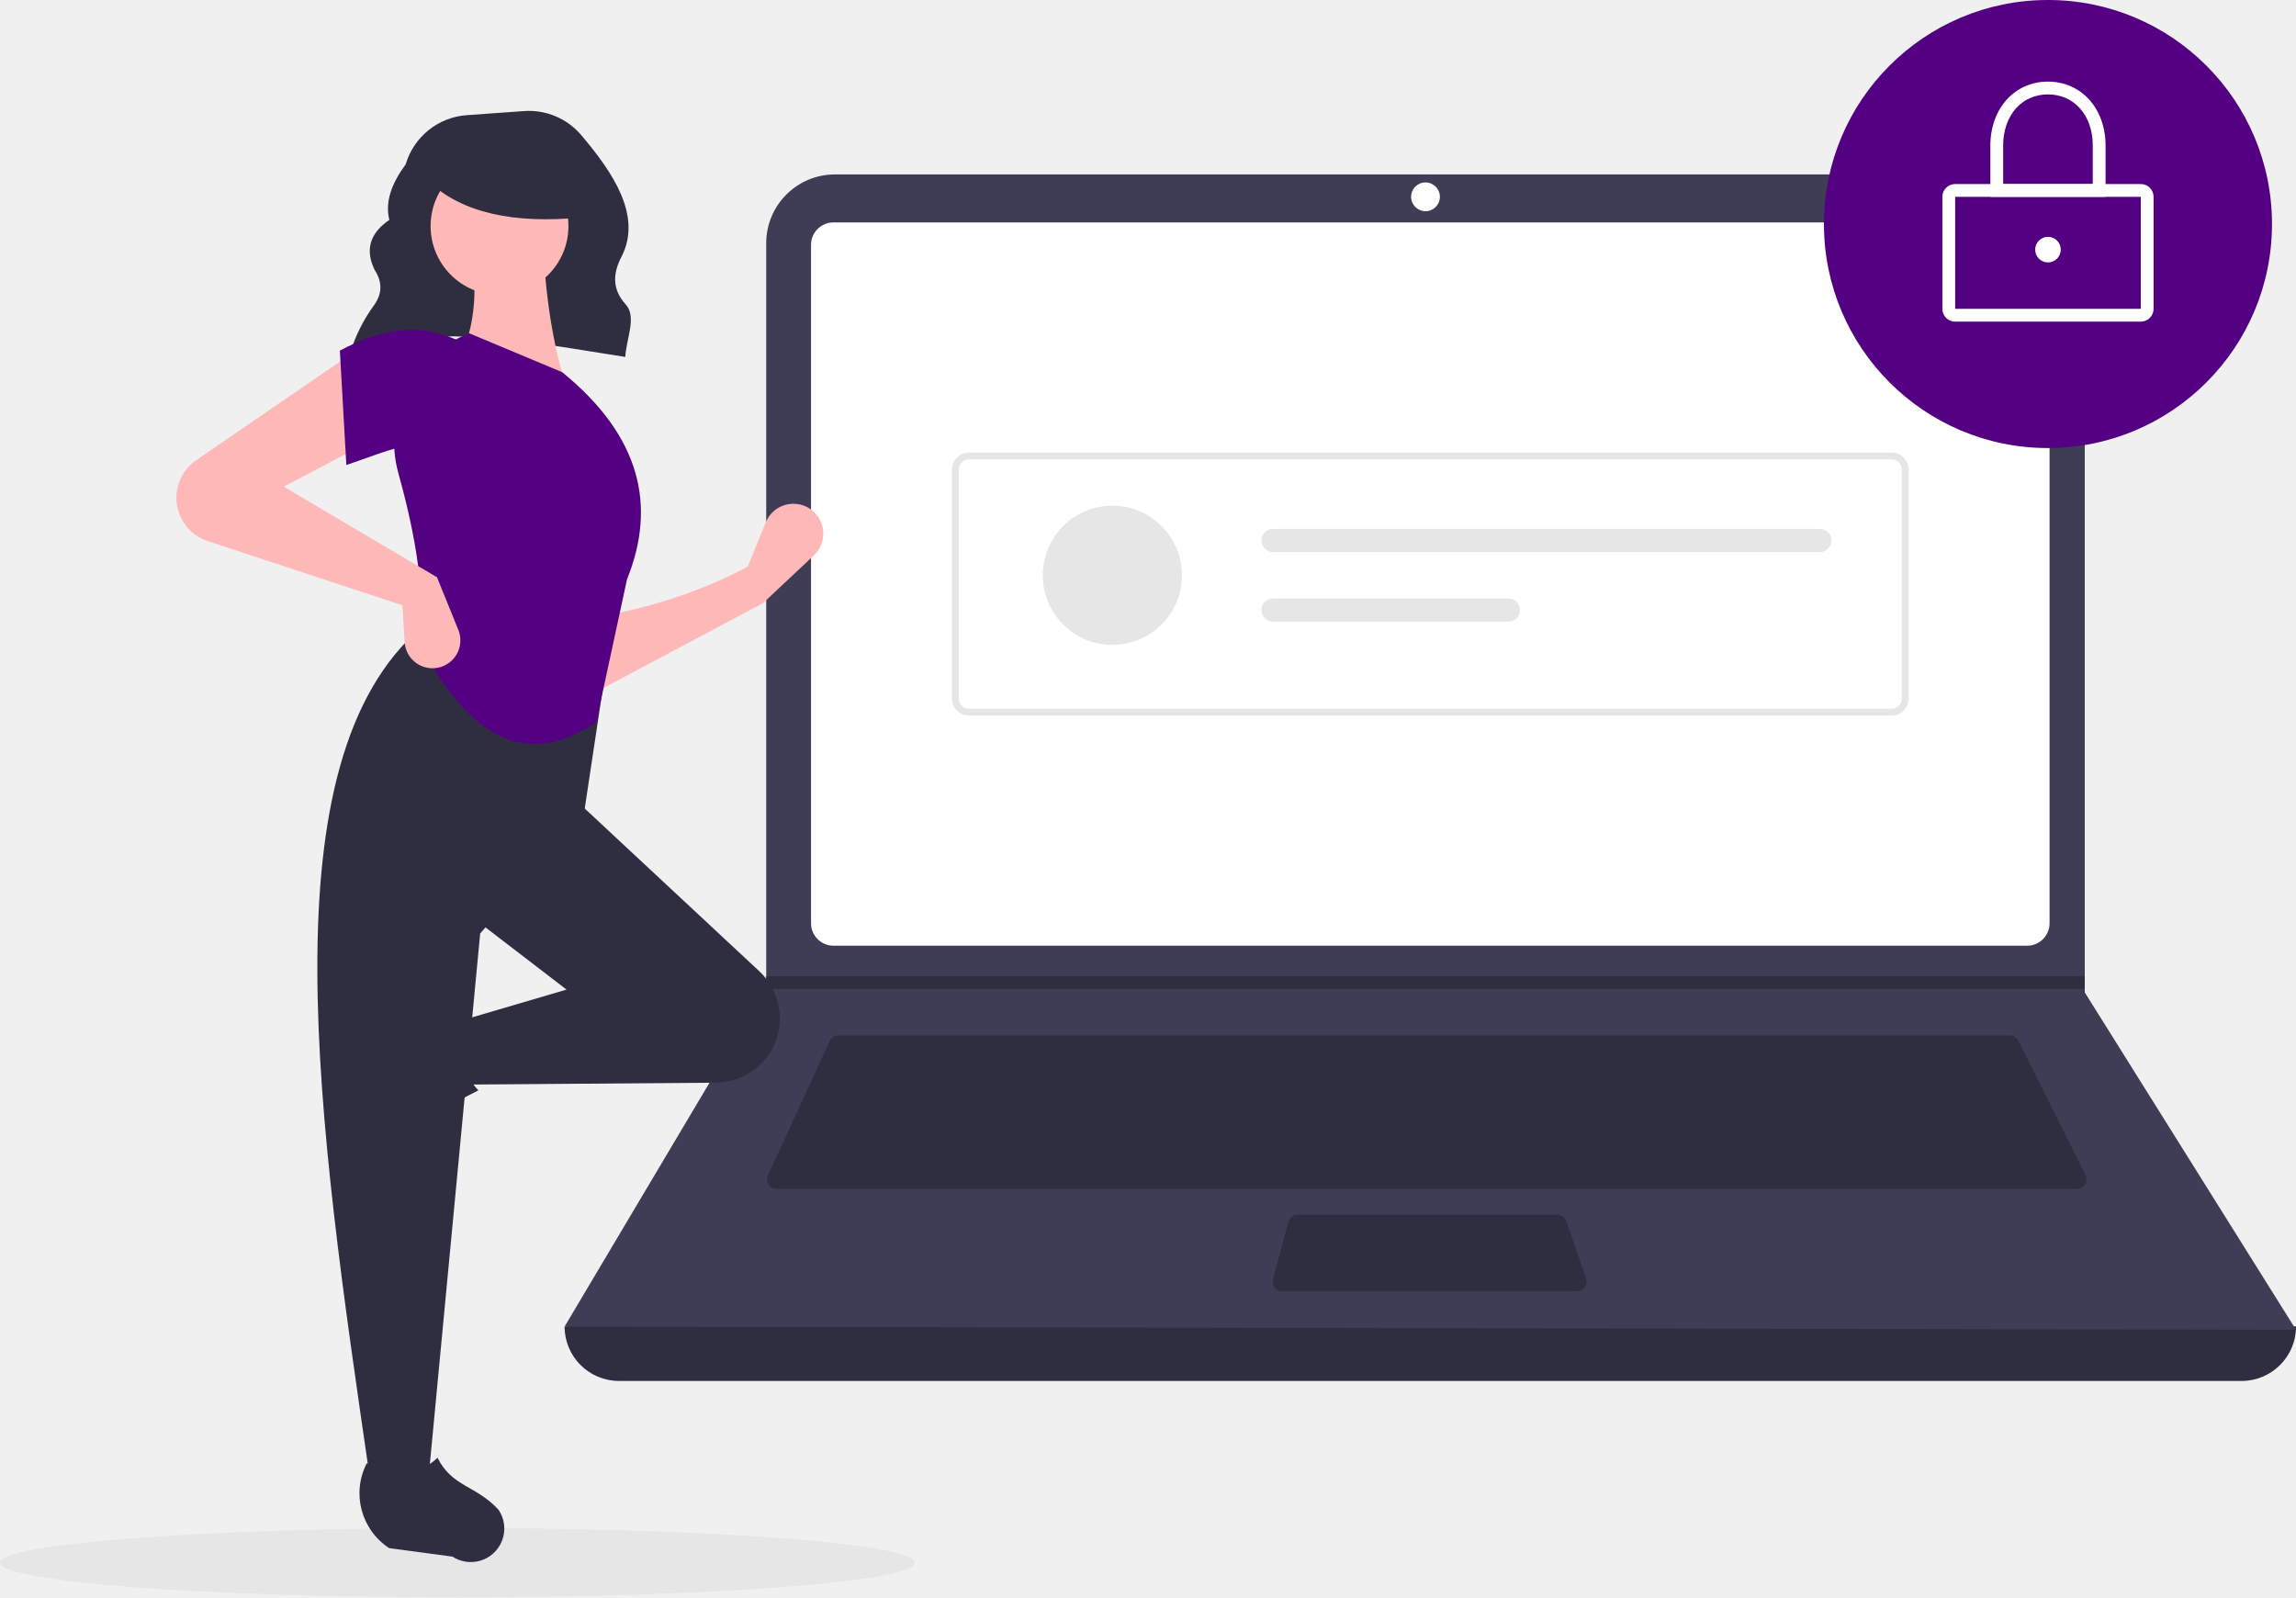
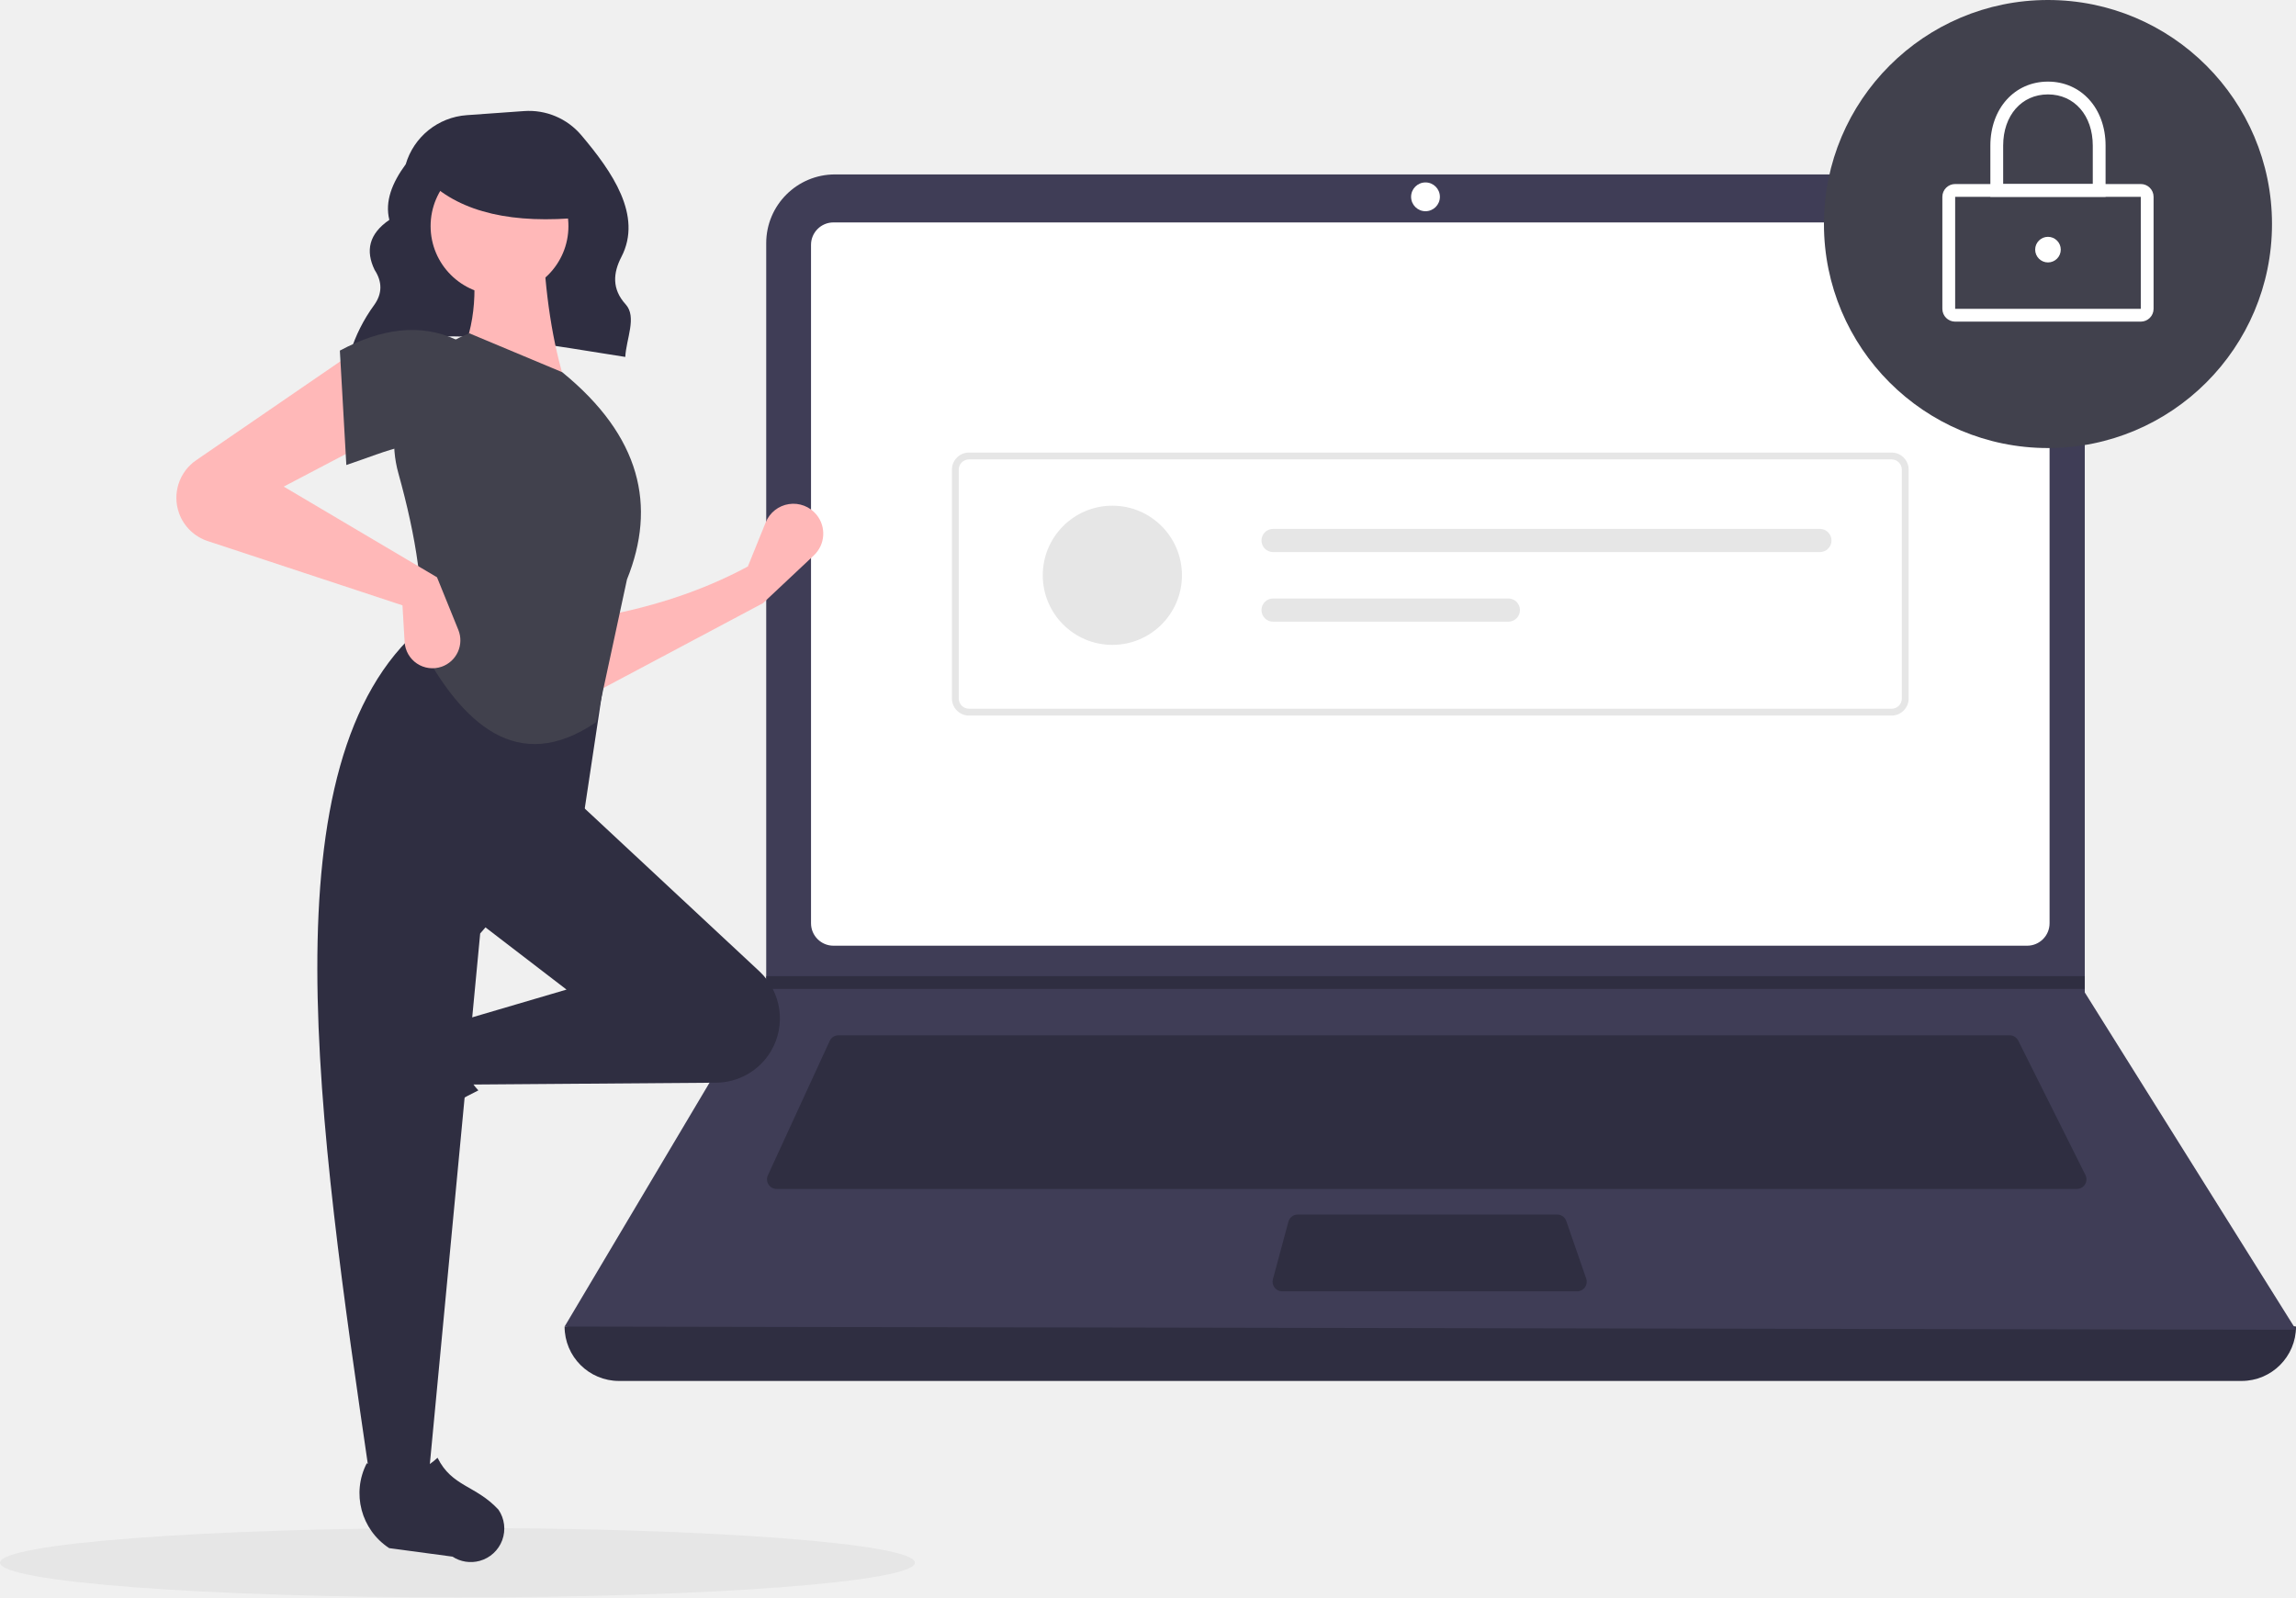
<svg xmlns="http://www.w3.org/2000/svg" data-name="Layer 1" width="793" height="551.732" viewBox="0 0 793 551.732">
  <ellipse cx="158" cy="539.732" rx="158" ry="12" fill="#e6e6e6" />
  <path d="M324.272,296.554c27.497-11.695,61.744-4.285,95.191.858.311-6.228,4.084-13.808.132-18.153-4.801-5.279-4.359-10.825-1.47-16.404,7.388-14.265-3.197-29.444-13.884-42.065a23.669,23.669,0,0,0-19.755-8.292l-19.797,1.414A23.709,23.709,0,0,0,343.635,230.859v0c-4.727,6.429-7.257,12.841-5.664,19.219-7.081,4.839-8.27,10.68-5.089,17.264,2.698,4.146,2.669,8.182-.123,12.106a55.891,55.891,0,0,0-8.31,16.506Z" transform="translate(-203.5 -174.1342)" fill="#2f2e41" />
  <path d="M977.709,651.097H417.291A18.791,18.791,0,0,1,398.5,632.306h0q304.727-35.415,598,0h0A18.791,18.791,0,0,1,977.709,651.097Z" transform="translate(-203.5 -174.1342)" fill="#2f2e41" />
  <path d="M996.5,633.412l-598-1.105,69.306-116.616.332-.553V258.131a23.752,23.752,0,0,1,23.754-23.754H899.792a23.752,23.752,0,0,1,23.754,23.754V516.906Z" transform="translate(-203.5 -174.1342)" fill="#3f3d56" />
  <path d="M491.35,250.957a7.746,7.746,0,0,0-7.738,7.738V493.031a7.747,7.747,0,0,0,7.738,7.738H903.65a7.747,7.747,0,0,0,7.738-7.738V258.694a7.747,7.747,0,0,0-7.738-7.738Z" transform="translate(-203.5 -174.1342)" fill="#fff" />
  <path d="M493.078,531.718a3.325,3.325,0,0,0-3.013,1.93l-21.355,46.425a3.316,3.316,0,0,0,3.012,4.702H920.814a3.316,3.316,0,0,0,2.965-4.799L900.567,533.551a3.299,3.299,0,0,0-2.965-1.833Z" transform="translate(-203.5 -174.1342)" fill="#2f2e41" />
  <circle cx="492.342" cy="67.98" r="4.974" fill="#fff" />
  <path d="M651.7,593.619a3.321,3.321,0,0,0-3.202,2.454l-5.357,19.896a3.316,3.316,0,0,0,3.202,4.179h101.874a3.315,3.315,0,0,0,3.133-4.401l-6.887-19.896a3.318,3.318,0,0,0-3.134-2.231Z" transform="translate(-203.5 -174.1342)" fill="#2f2e41" />
  <polygon points="720.046 337.135 720.046 341.556 264.306 341.556 264.649 341.004 264.649 337.135 720.046 337.135" fill="#2f2e41" />
-   <circle cx="707.335" cy="77.375" r="77.375" fill="#530082" />
+   <circle cx="707.335" cy="77.375" r="77.375" fill="#41414d" />
  <path d="M942.89,285.223H878.779a4.426,4.426,0,0,1-4.421-4.421V242.114a4.426,4.426,0,0,1,4.421-4.421H942.89a4.426,4.426,0,0,1,4.421,4.421v38.688A4.426,4.426,0,0,1,942.89,285.223Zm-64.111-43.109v38.688h64.114L942.89,242.114Z" transform="translate(-203.5 -174.1342)" fill="#fff" />
  <path d="M930.731,242.114h-39.793V224.428c0-12.81,8.368-22.107,19.896-22.107s19.896,9.297,19.896,22.107Zm-35.372-4.421h30.95V224.428c0-10.413-6.363-17.686-15.475-17.686s-15.475,7.273-15.475,17.686Z" transform="translate(-203.5 -174.1342)" fill="#fff" />
  <circle cx="707.335" cy="86.218" r="4.421" fill="#fff" />
  <path d="M856.82,421.284H538.18a5.908,5.908,0,0,1-5.901-5.901V336.342a5.908,5.908,0,0,1,5.901-5.901H856.82a5.908,5.908,0,0,1,5.901,5.901V415.383A5.908,5.908,0,0,1,856.82,421.284Zm-318.64-88.482a3.544,3.544,0,0,0-3.54,3.54V415.383a3.544,3.544,0,0,0,3.54,3.54H856.82a3.544,3.544,0,0,0,3.54-3.54V336.342a3.544,3.544,0,0,0-3.54-3.54Z" transform="translate(-203.5 -174.1342)" fill="#e6e6e6" />
  <circle cx="384.19" cy="198.695" r="24.036" fill="#e6e6e6" />
  <path d="M643.203,356.805a4.006,4.006,0,1,0,0,8.012H832.061a4.006,4.006,0,0,0,0-8.012Z" transform="translate(-203.5 -174.1342)" fill="#e6e6e6" />
  <path d="M643.203,380.842a4.006,4.006,0,1,0,0,8.012H724.469a4.006,4.006,0,1,0,0-8.012Z" transform="translate(-203.5 -174.1342)" fill="#e6e6e6" />
  <path d="M467.022,382.462,408.119,413.778l-.746-26.096c19.226-3.209,37.517-8.797,54.429-17.895l6.16-15.22a10.318,10.318,0,0,1,17.536-2.678l0,0a10.318,10.318,0,0,1-.908,14.069Z" transform="translate(-203.5 -174.1342)" fill="#ffb8b8" />
  <path d="M323.098,563.267v0a11.574,11.574,0,0,1,1.469-9.363l12.939-19.858a22.612,22.612,0,0,1,29.335-7.739h0c-5.438,9.256-4.68,17.377,1.878,24.434a117.631,117.631,0,0,0-27.936,19.045A11.574,11.574,0,0,1,323.098,563.267Z" transform="translate(-203.5 -174.1342)" fill="#2f2e41" />
  <path d="M469.705,537.303l0,0a22.203,22.203,0,0,1-18.871,10.779l-85.96.651-3.728-21.623,38.026-11.184-32.061-24.605L402.154,450.313l63.65,59.324A22.203,22.203,0,0,1,469.705,537.303Z" transform="translate(-203.5 -174.1342)" fill="#2f2e41" />
  <path d="M351.453,685.179H331.321c-18.075-123.898-36.474-248.142,17.895-294.515l64.122,10.439L405.136,455.532l-35.789,41.008Z" transform="translate(-203.5 -174.1342)" fill="#2f2e41" />
  <path d="M369.149,713.246h0a11.574,11.574,0,0,1-9.363-1.469l-21.859-2.938a22.612,22.612,0,0,1-7.741-29.335v0c9.257,5.437,17.377,4.679,24.434-1.879,4.986,10.067,13.201,9.453,21.047,17.935A11.574,11.574,0,0,1,369.149,713.246Z" transform="translate(-203.5 -174.1342)" fill="#2f2e41" />
  <path d="M399.172,307.902l-37.28-8.947c6.192-12.674,6.702-26.776,3.728-41.754l25.351-.746C391.764,275.08,394.167,292.481,399.172,307.902Z" transform="translate(-203.5 -174.1342)" fill="#ffb8b8" />
-   <path d="M409.418,423.552c-27.139,18.493-46.314.633-60.947-26.923,2.033-16.862-1.259-37.041-7.357-58.966a40.138,40.138,0,0,1,24.506-48.401h0l32.061,13.421c27.224,22.19,32.582,46.227,22.368,71.578Z" transform="translate(-203.5 -174.1342)" fill="#530082" />
+   <path d="M409.418,423.552c-27.139,18.493-46.314.633-60.947-26.923,2.033-16.862-1.259-37.041-7.357-58.966a40.138,40.138,0,0,1,24.506-48.401h0l32.061,13.421c27.224,22.19,32.582,46.227,22.368,71.578Z" transform="translate(-203.5 -174.1342)" fill="#41414d" />
  <path d="M331.321,326.542,301.497,342.2l52.938,31.316,7.366,18.17a9.637,9.637,0,0,1-5.789,12.731h0a9.637,9.637,0,0,1-12.762-8.544l-.745-12.663-67.284-22.204a15.733,15.733,0,0,1-9.873-9.611v0a15.733,15.733,0,0,1,5.903-18.303l54.105-37.118Z" transform="translate(-203.5 -174.1342)" fill="#ffb8b8" />
-   <path d="M361.146,329.524c-12.439-5.451-23.749.47-38.026,5.219l-2.237-39.517c14.176-7.556,27.692-9.593,40.263-3.728Z" transform="translate(-203.5 -174.1342)" fill="#530082" />
+   <path d="M361.146,329.524c-12.439-5.451-23.749.47-38.026,5.219l-2.237-39.517c14.176-7.556,27.692-9.593,40.263-3.728Z" transform="translate(-203.5 -174.1342)" fill="#41414d" />
  <circle cx="172.525" cy="78.093" r="23.802" fill="#ffb8b8" />
  <path d="M404.5,249.224c-23.566,2.308-41.523-1.546-53-12.52v-8.838h51Z" transform="translate(-203.5 -174.1342)" fill="#2f2e41" />
</svg>
